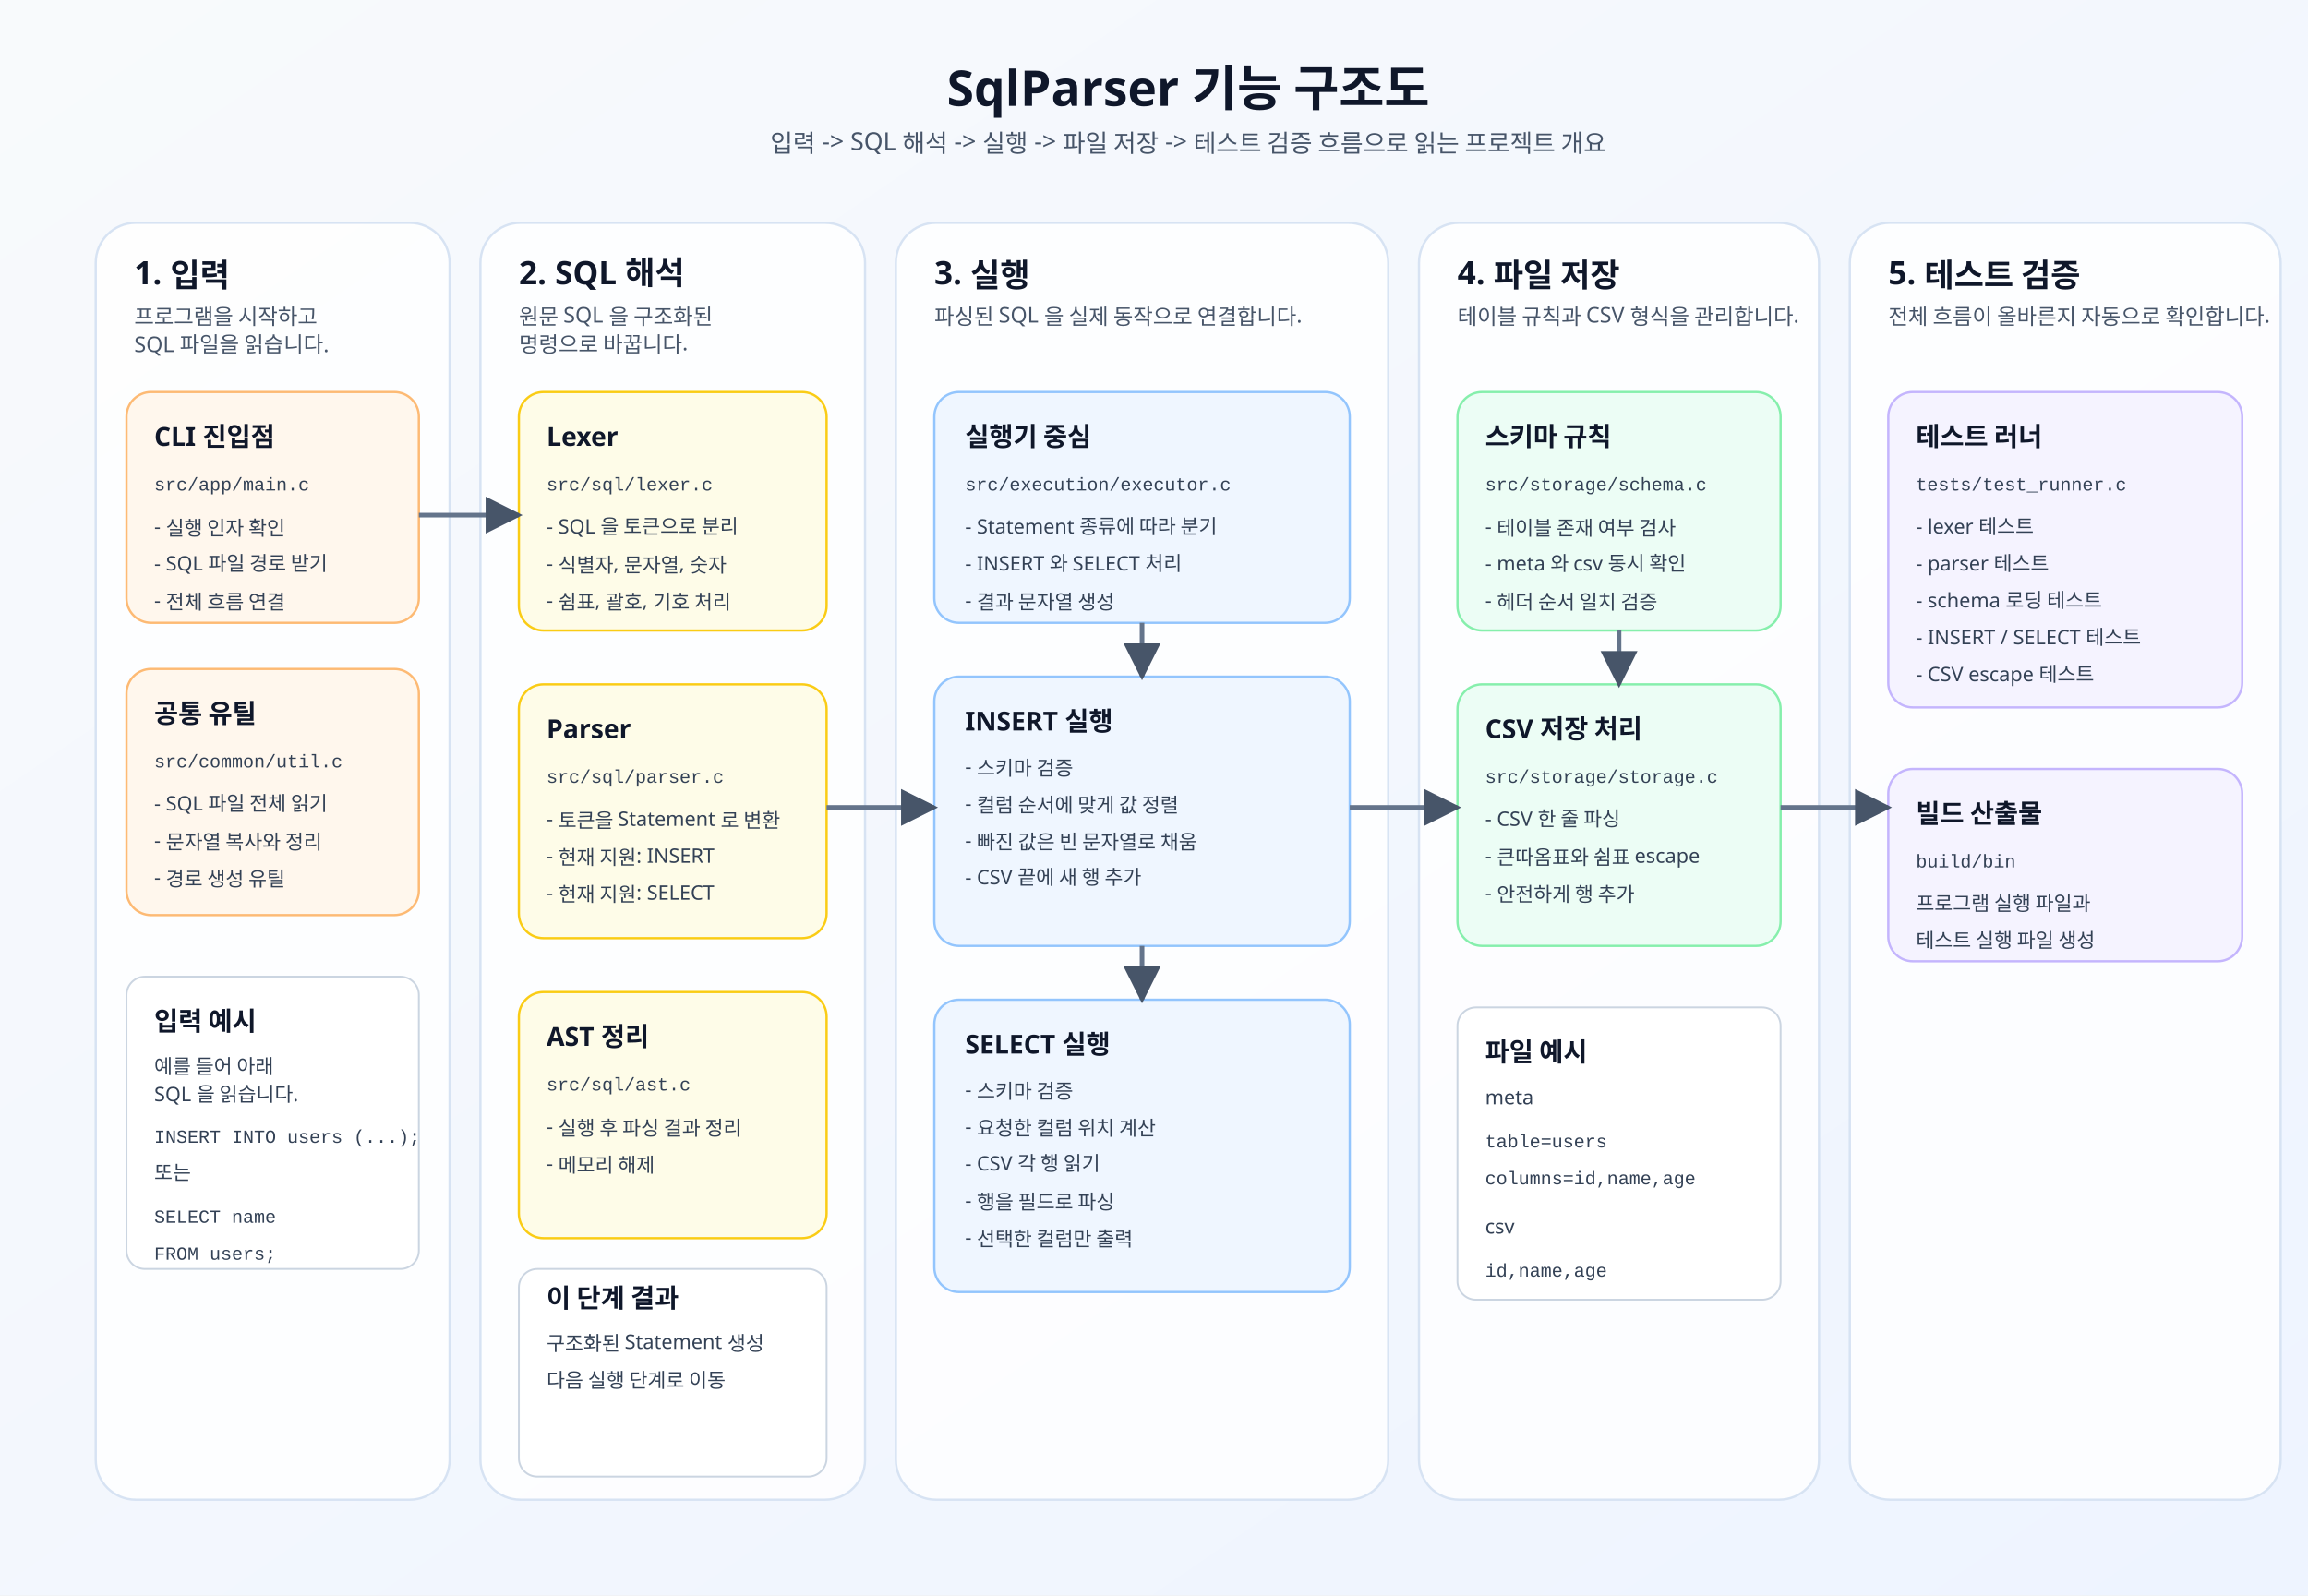
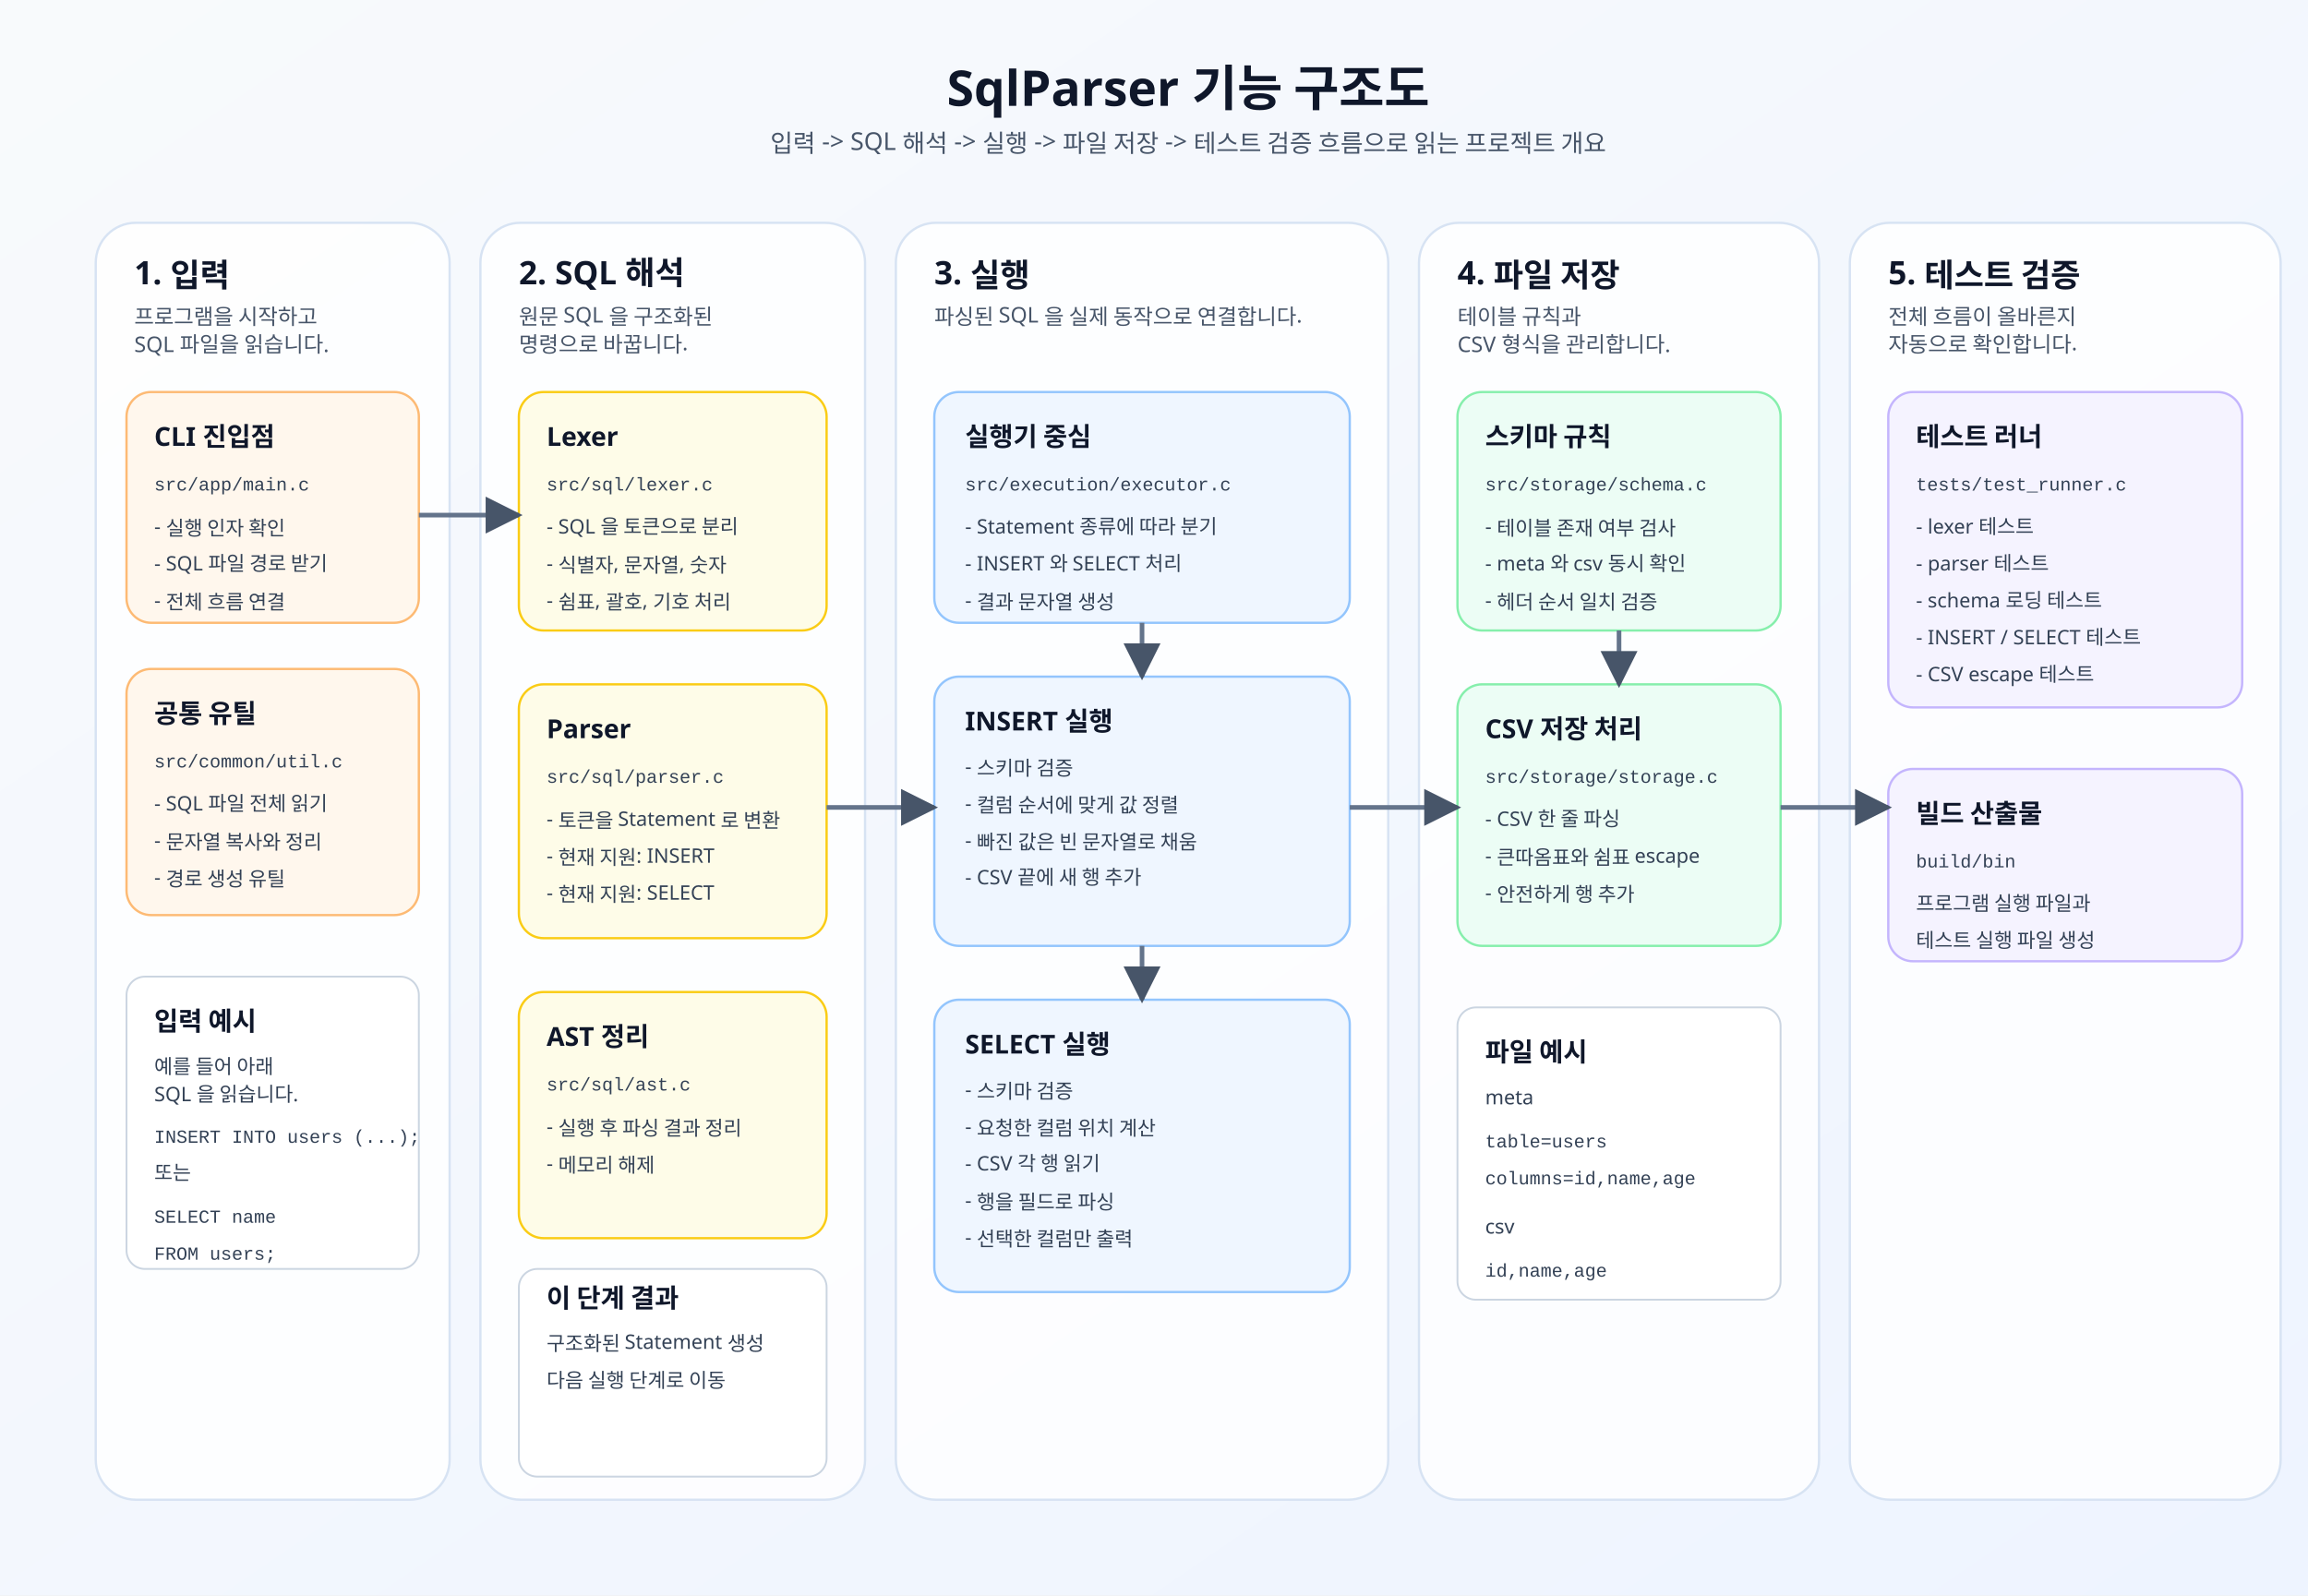
<svg xmlns="http://www.w3.org/2000/svg" width="1620" height="1120" viewBox="0 0 1620 1120" role="img" aria-labelledby="title desc">
  <defs>
    <linearGradient id="bg" x1="0" y1="0" x2="1" y2="1">
      <stop offset="0%" stop-color="#f8fafc" />
      <stop offset="100%" stop-color="#eef4ff" />
    </linearGradient>
    <marker id="arrow" viewBox="0 0 10 10" refX="9" refY="5" markerWidth="8" markerHeight="8" orient="auto">
      <path d="M 0 0 L 10 5 L 0 10 z" fill="#475569" />
    </marker>
    <style>
      .title { font: 700 32px 'Malgun Gothic', 'Noto Sans KR', 'Segoe UI', sans-serif; fill: #0f172a; }
      .subtitle { font: 400 16px 'Malgun Gothic', 'Noto Sans KR', 'Segoe UI', sans-serif; fill: #475569; }
      .lane-title { font: 700 21px 'Malgun Gothic', 'Noto Sans KR', 'Segoe UI', sans-serif; fill: #0f172a; }
      .lane-note { font: 400 14px 'Malgun Gothic', 'Noto Sans KR', 'Segoe UI', sans-serif; fill: #475569; }
      .card-title { font: 700 17px 'Malgun Gothic', 'Noto Sans KR', 'Segoe UI', sans-serif; fill: #0f172a; }
      .card-body { font: 400 13px 'Malgun Gothic', 'Noto Sans KR', 'Segoe UI', sans-serif; fill: #334155; }
      .small { font: 400 13px 'Malgun Gothic', 'Noto Sans KR', 'Segoe UI', sans-serif; fill: #475569; }
      .code { font: 400 12px Consolas, 'Courier New', monospace; fill: #334155; }
      .lane { fill: rgba(255,255,255,0.82); stroke: #d7e3f3; stroke-width: 1.5; rx: 26; ry: 26; }
      .input { fill: #fff7ed; stroke: #fdba74; stroke-width: 1.5; rx: 16; ry: 16; }
      .analysis { fill: #fefce8; stroke: #facc15; stroke-width: 1.5; rx: 16; ry: 16; }
      .exec { fill: #eff6ff; stroke: #93c5fd; stroke-width: 1.5; rx: 16; ry: 16; }
      .storage { fill: #ecfdf5; stroke: #86efac; stroke-width: 1.5; rx: 16; ry: 16; }
      .test { fill: #f5f3ff; stroke: #c4b5fd; stroke-width: 1.5; rx: 16; ry: 16; }
      .arrow { stroke: #64748b; stroke-width: 3; fill: none; marker-end: url(#arrow); }
      .hint { fill: #ffffff; stroke: #cbd5e1; stroke-width: 1.2; rx: 12; ry: 12; }
    </style>
  </defs>
  <rect x="0" y="0" width="1620" height="1120" fill="url(#bg)" />
  <g transform="translate(24 16) scale(1.08)">
    <text class="title" x="750" y="54" text-anchor="middle">SqlParser 기능 구조도</text>
    <text class="subtitle" x="750" y="84" text-anchor="middle">입력 -&gt; SQL 해석 -&gt; 실행 -&gt; 파일 저장 -&gt; 테스트 검증 흐름으로 읽는 프로젝트 개요</text>
    <rect class="lane" x="40" y="130" width="230" height="830" />
    <text class="lane-title" x="65" y="170">1. 입력</text>
    <text class="lane-note" x="65" y="196">
      <tspan x="65" dy="0">프로그램을 시작하고</tspan>
      <tspan x="65" dy="18">SQL 파일을 읽습니다.</tspan>
    </text>
    <rect class="input" x="60" y="240" width="190" height="150" />
    <text class="card-title" x="78" y="275">CLI 진입점</text>
    <text class="code" x="78" y="304">src/app/main.c</text>
    <text class="card-body" x="78" y="332">- 실행 인자 확인</text>
    <text class="card-body" x="78" y="356">- SQL 파일 경로 받기</text>
    <text class="card-body" x="78" y="380">- 전체 흐름 연결</text>
    <rect class="input" x="60" y="420" width="190" height="160" />
    <text class="card-title" x="78" y="455">공통 유틸</text>
    <text class="code" x="78" y="484">src/common/util.c</text>
    <text class="card-body" x="78" y="512">- SQL 파일 전체 읽기</text>
    <text class="card-body" x="78" y="536">- 문자열 복사와 정리</text>
    <text class="card-body" x="78" y="560">- 경로 생성 유틸</text>
    <rect class="hint" x="60" y="620" width="190" height="190" />
    <text class="card-title" x="78" y="655">입력 예시</text>
    <text class="card-body" x="78" y="683">
      <tspan x="78" dy="0">예를 들어 아래</tspan>
      <tspan x="78" dy="18">SQL 을 읽습니다.</tspan>
    </text>
    <text class="code" x="78" y="728">INSERT INTO users (...);</text>
    <text class="card-body" x="78" y="752">또는</text>
    <text class="code" x="78" y="780">SELECT name</text>
    <text class="code" x="78" y="804">FROM users;</text>
    <rect class="lane" x="290" y="130" width="250" height="830" />
    <text class="lane-title" x="315" y="170">2. SQL 해석</text>
    <text class="lane-note" x="315" y="196">
      <tspan x="315" dy="0">원문 SQL 을 구조화된</tspan>
      <tspan x="315" dy="18">명령으로 바꿉니다.</tspan>
    </text>
    <rect class="analysis" x="315" y="240" width="200" height="155" />
    <text class="card-title" x="333" y="275">Lexer</text>
    <text class="code" x="333" y="304">src/sql/lexer.c</text>
    <text class="card-body" x="333" y="332">- SQL 을 토큰으로 분리</text>
    <text class="card-body" x="333" y="356">- 식별자, 문자열, 숫자</text>
    <text class="card-body" x="333" y="380">- 쉼표, 괄호, 기호 처리</text>
    <rect class="analysis" x="315" y="430" width="200" height="165" />
    <text class="card-title" x="333" y="465">Parser</text>
    <text class="code" x="333" y="494">src/sql/parser.c</text>
    <text class="card-body" x="333" y="522">- 토큰을 Statement 로 변환</text>
    <text class="card-body" x="333" y="546">- 현재 지원: INSERT</text>
    <text class="card-body" x="333" y="570">- 현재 지원: SELECT</text>
    <rect class="analysis" x="315" y="630" width="200" height="160" />
    <text class="card-title" x="333" y="665">AST 정리</text>
    <text class="code" x="333" y="694">src/sql/ast.c</text>
    <text class="card-body" x="333" y="722">- 실행 후 파싱 결과 정리</text>
    <text class="card-body" x="333" y="746">- 메모리 해제</text>
    <rect class="hint" x="315" y="810" width="200" height="135" />
    <text class="card-title" x="333" y="835">이 단계 결과</text>
    <text class="card-body" x="333" y="863">구조화된 Statement 생성</text>
    <text class="card-body" x="333" y="887">다음 실행 단계로 이동</text>
    <rect class="lane" x="560" y="130" width="320" height="830" />
    <text class="lane-title" x="585" y="170">3. 실행</text>
    <text class="lane-note" x="585" y="196">파싱된 SQL 을 실제 동작으로 연결합니다.</text>
    <rect class="exec" x="585" y="240" width="270" height="150" />
    <text class="card-title" x="605" y="275">실행기 중심</text>
    <text class="code" x="605" y="304">src/execution/executor.c</text>
    <text class="card-body" x="605" y="332">- Statement 종류에 따라 분기</text>
    <text class="card-body" x="605" y="356">- INSERT 와 SELECT 처리</text>
    <text class="card-body" x="605" y="380">- 결과 문자열 생성</text>
    <rect class="exec" x="585" y="425" width="270" height="175" />
    <text class="card-title" x="605" y="460">INSERT 실행</text>
    <text class="card-body" x="605" y="488">- 스키마 검증</text>
    <text class="card-body" x="605" y="512">- 컬럼 순서에 맞게 값 정렬</text>
    <text class="card-body" x="605" y="536">- 빠진 값은 빈 문자열로 채움</text>
    <text class="card-body" x="605" y="560">- CSV 끝에 새 행 추가</text>
    <rect class="exec" x="585" y="635" width="270" height="190" />
    <text class="card-title" x="605" y="670">SELECT 실행</text>
    <text class="card-body" x="605" y="698">- 스키마 검증</text>
    <text class="card-body" x="605" y="722">- 요청한 컬럼 위치 계산</text>
    <text class="card-body" x="605" y="746">- CSV 각 행 읽기</text>
    <text class="card-body" x="605" y="770">- 행을 필드로 파싱</text>
    <text class="card-body" x="605" y="794">- 선택한 컬럼만 출력</text>
    <rect class="lane" x="900" y="130" width="260" height="830" />
    <text class="lane-title" x="925" y="170">4. 파일 저장</text>
-     <text class="lane-note" x="925" y="196">테이블 규칙과 CSV 형식을 관리합니다.</text>
+     <text class="lane-note" x="925" y="196">
+       <tspan x="925" dy="0">테이블 규칙과</tspan>
+       <tspan x="925" dy="18">CSV 형식을 관리합니다.</tspan>
+     </text>
    <rect class="storage" x="925" y="240" width="210" height="155" />
    <text class="card-title" x="943" y="275">스키마 규칙</text>
    <text class="code" x="943" y="304">src/storage/schema.c</text>
    <text class="card-body" x="943" y="332">- 테이블 존재 여부 검사</text>
    <text class="card-body" x="943" y="356">- meta 와 csv 동시 확인</text>
    <text class="card-body" x="943" y="380">- 헤더 순서 일치 검증</text>
    <rect class="storage" x="925" y="430" width="210" height="170" />
    <text class="card-title" x="943" y="465">CSV 저장 처리</text>
    <text class="code" x="943" y="494">src/storage/storage.c</text>
    <text class="card-body" x="943" y="522">- CSV 한 줄 파싱</text>
    <text class="card-body" x="943" y="546">- 큰따옴표와 쉼표 escape</text>
    <text class="card-body" x="943" y="570">- 안전하게 행 추가</text>
    <rect class="hint" x="925" y="640" width="210" height="190" />
    <text class="card-title" x="943" y="675">파일 예시</text>
    <text class="card-body" x="943" y="703">meta</text>
    <text class="code" x="943" y="731">table=users</text>
    <text class="code" x="943" y="755">columns=id,name,age</text>
    <text class="card-body" x="943" y="787">csv</text>
    <text class="code" x="943" y="815">id,name,age</text>
    <rect class="lane" x="1180" y="130" width="280" height="830" />
    <text class="lane-title" x="1205" y="170">5. 테스트 검증</text>
-     <text class="lane-note" x="1205" y="196">전체 흐름이 올바른지 자동으로 확인합니다.</text>
+     <text class="lane-note" x="1205" y="196">
+       <tspan x="1205" dy="0">전체 흐름이 올바른지</tspan>
+       <tspan x="1205" dy="18">자동으로 확인합니다.</tspan>
+     </text>
    <rect class="test" x="1205" y="240" width="230" height="205" />
    <text class="card-title" x="1223" y="275">테스트 러너</text>
    <text class="code" x="1223" y="304">tests/test_runner.c</text>
    <text class="card-body" x="1223" y="332">- lexer 테스트</text>
    <text class="card-body" x="1223" y="356">- parser 테스트</text>
    <text class="card-body" x="1223" y="380">- schema 로딩 테스트</text>
    <text class="card-body" x="1223" y="404">- INSERT / SELECT 테스트</text>
    <text class="card-body" x="1223" y="428">- CSV escape 테스트</text>
    <rect class="test" x="1205" y="485" width="230" height="125" />
    <text class="card-title" x="1223" y="520">빌드 산출물</text>
    <text class="code" x="1223" y="549">build/bin</text>
    <text class="card-body" x="1223" y="577">프로그램 실행 파일과</text>
    <text class="card-body" x="1223" y="601">테스트 실행 파일 생성</text>
    <path class="arrow" d="M 250 320 C 272 320, 286 320, 315 320" />
    <path class="arrow" d="M 515 510 C 538 510, 552 510, 585 510" />
    <path class="arrow" d="M 855 510 C 880 510, 895 510, 925 510" />
    <path class="arrow" d="M 1135 510 C 1158 510, 1172 510, 1205 510" />
    <path class="arrow" d="M 720 390 C 720 404, 720 411, 720 425" />
    <path class="arrow" d="M 720 600 C 720 614, 720 621, 720 635" />
    <path class="arrow" d="M 1030 395 C 1030 409, 1030 416, 1030 430" />
  </g>
</svg>
